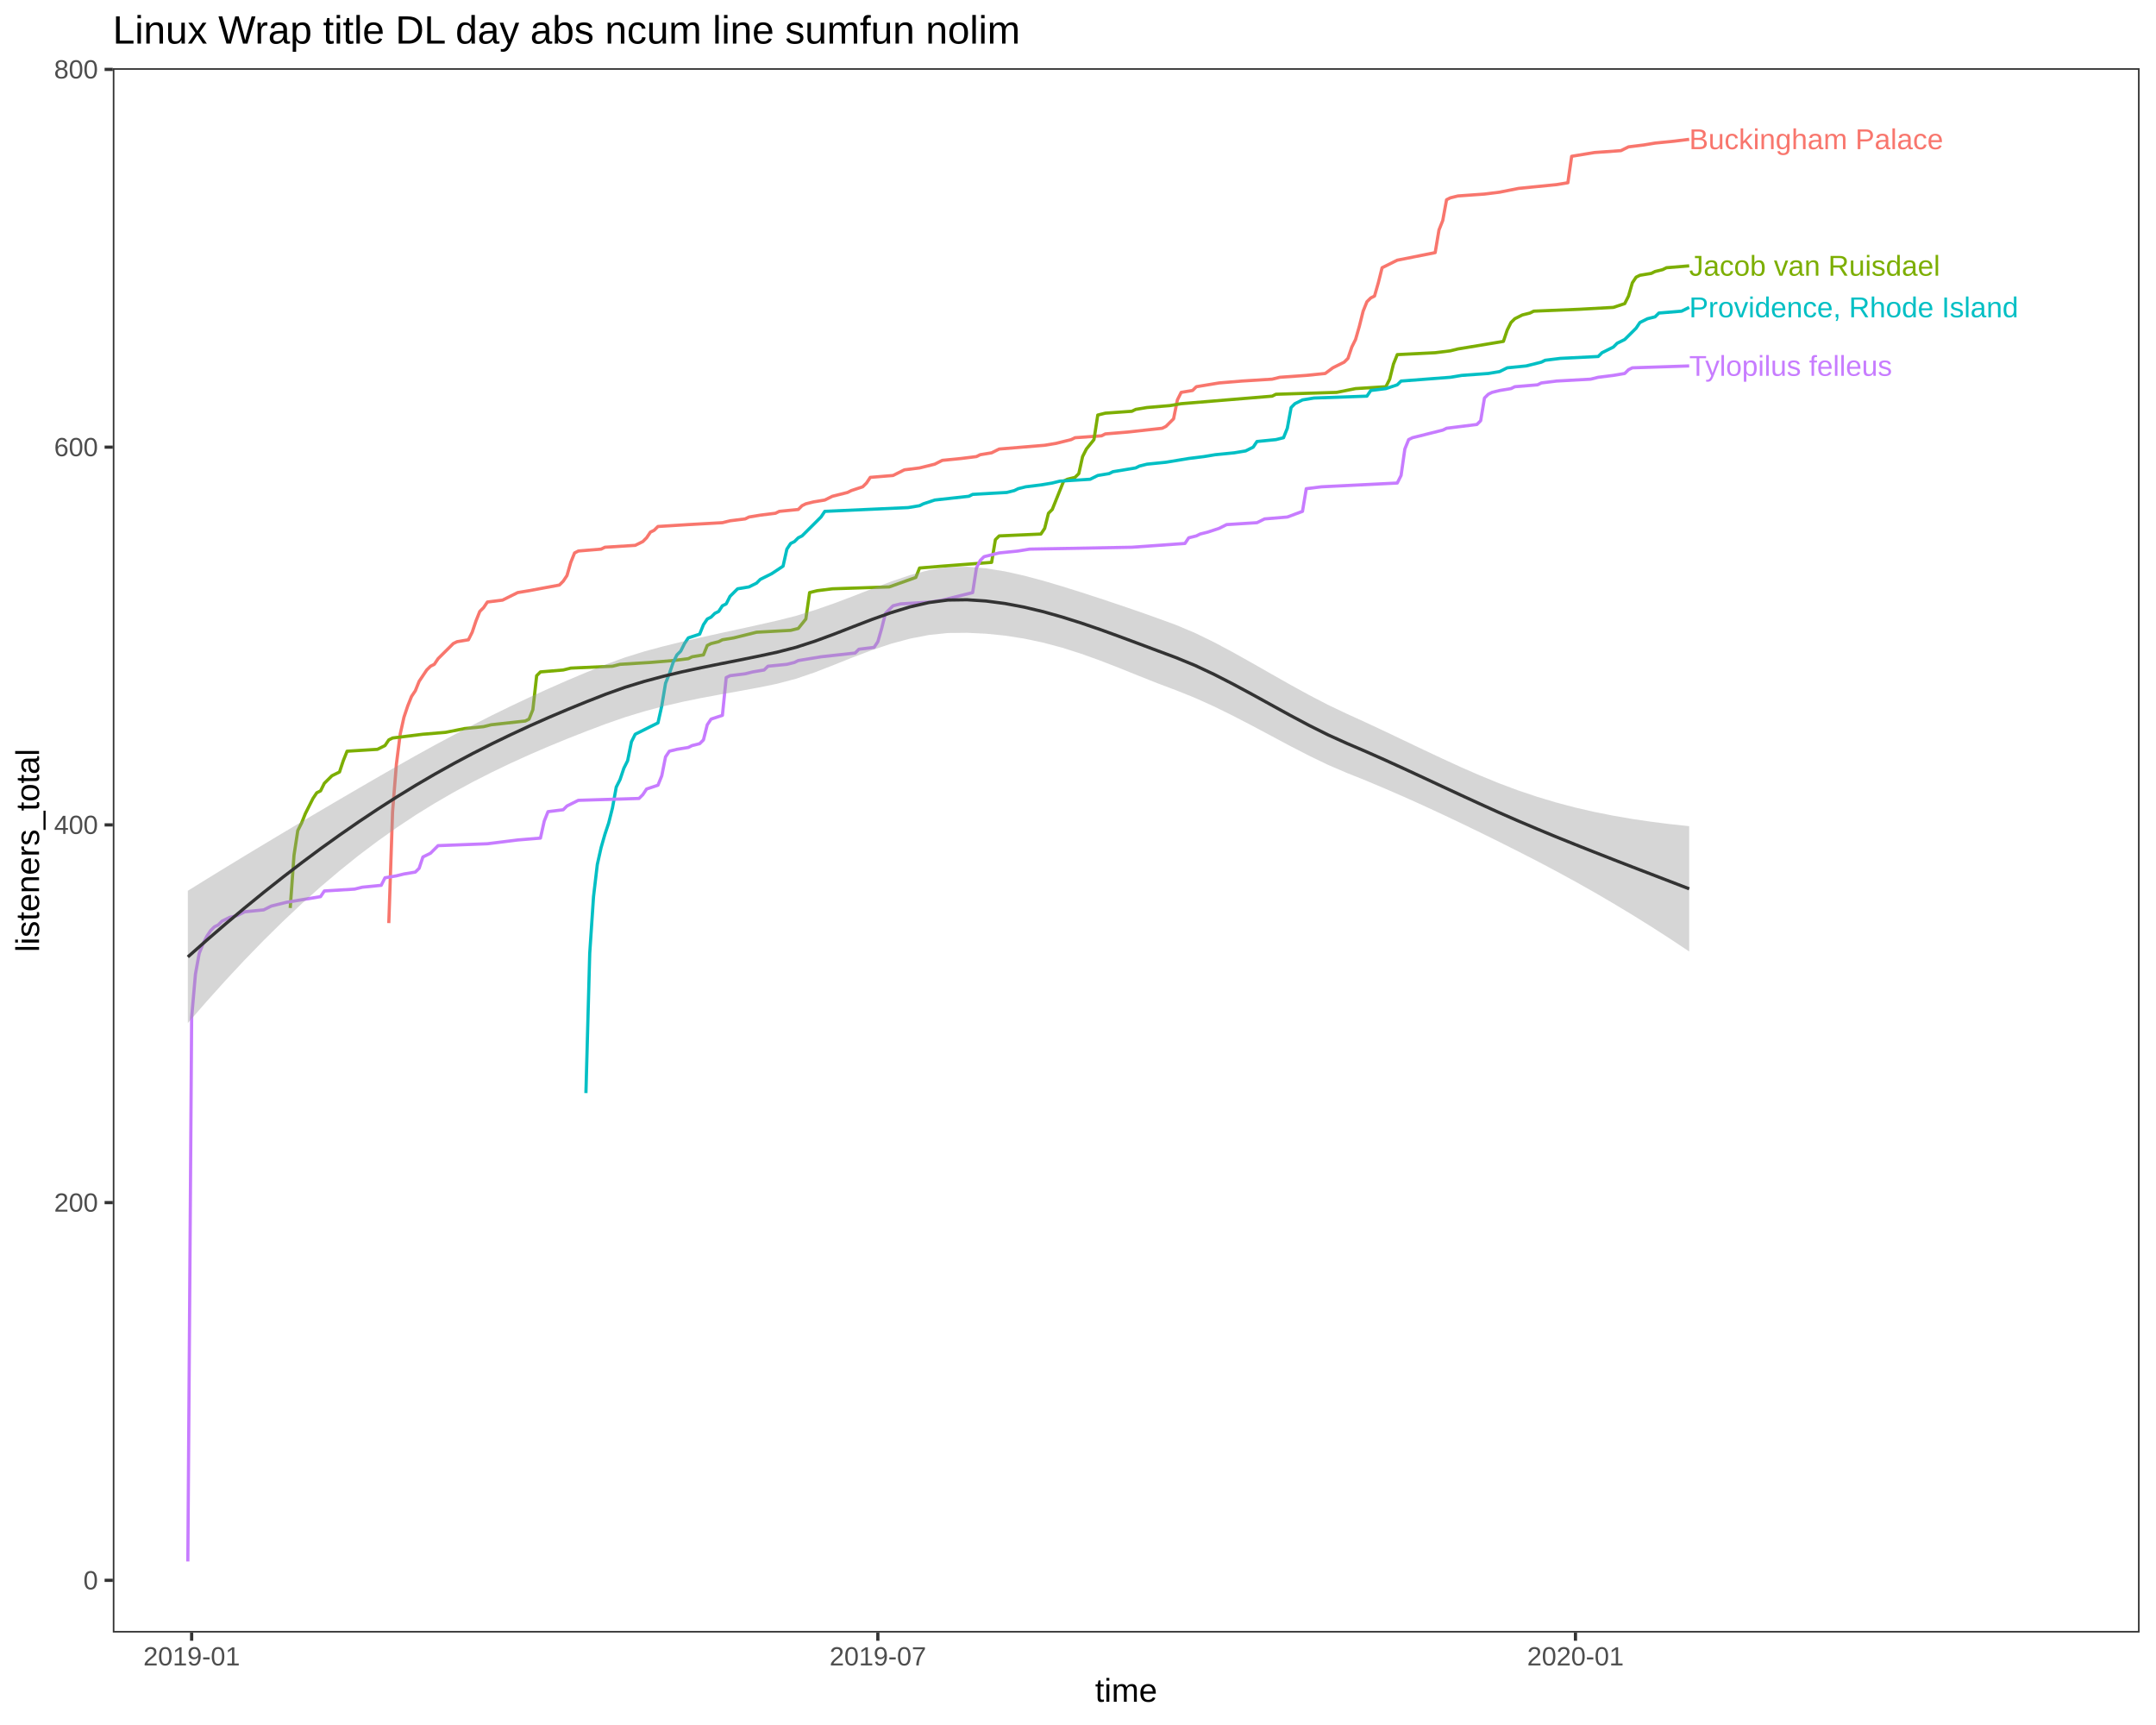
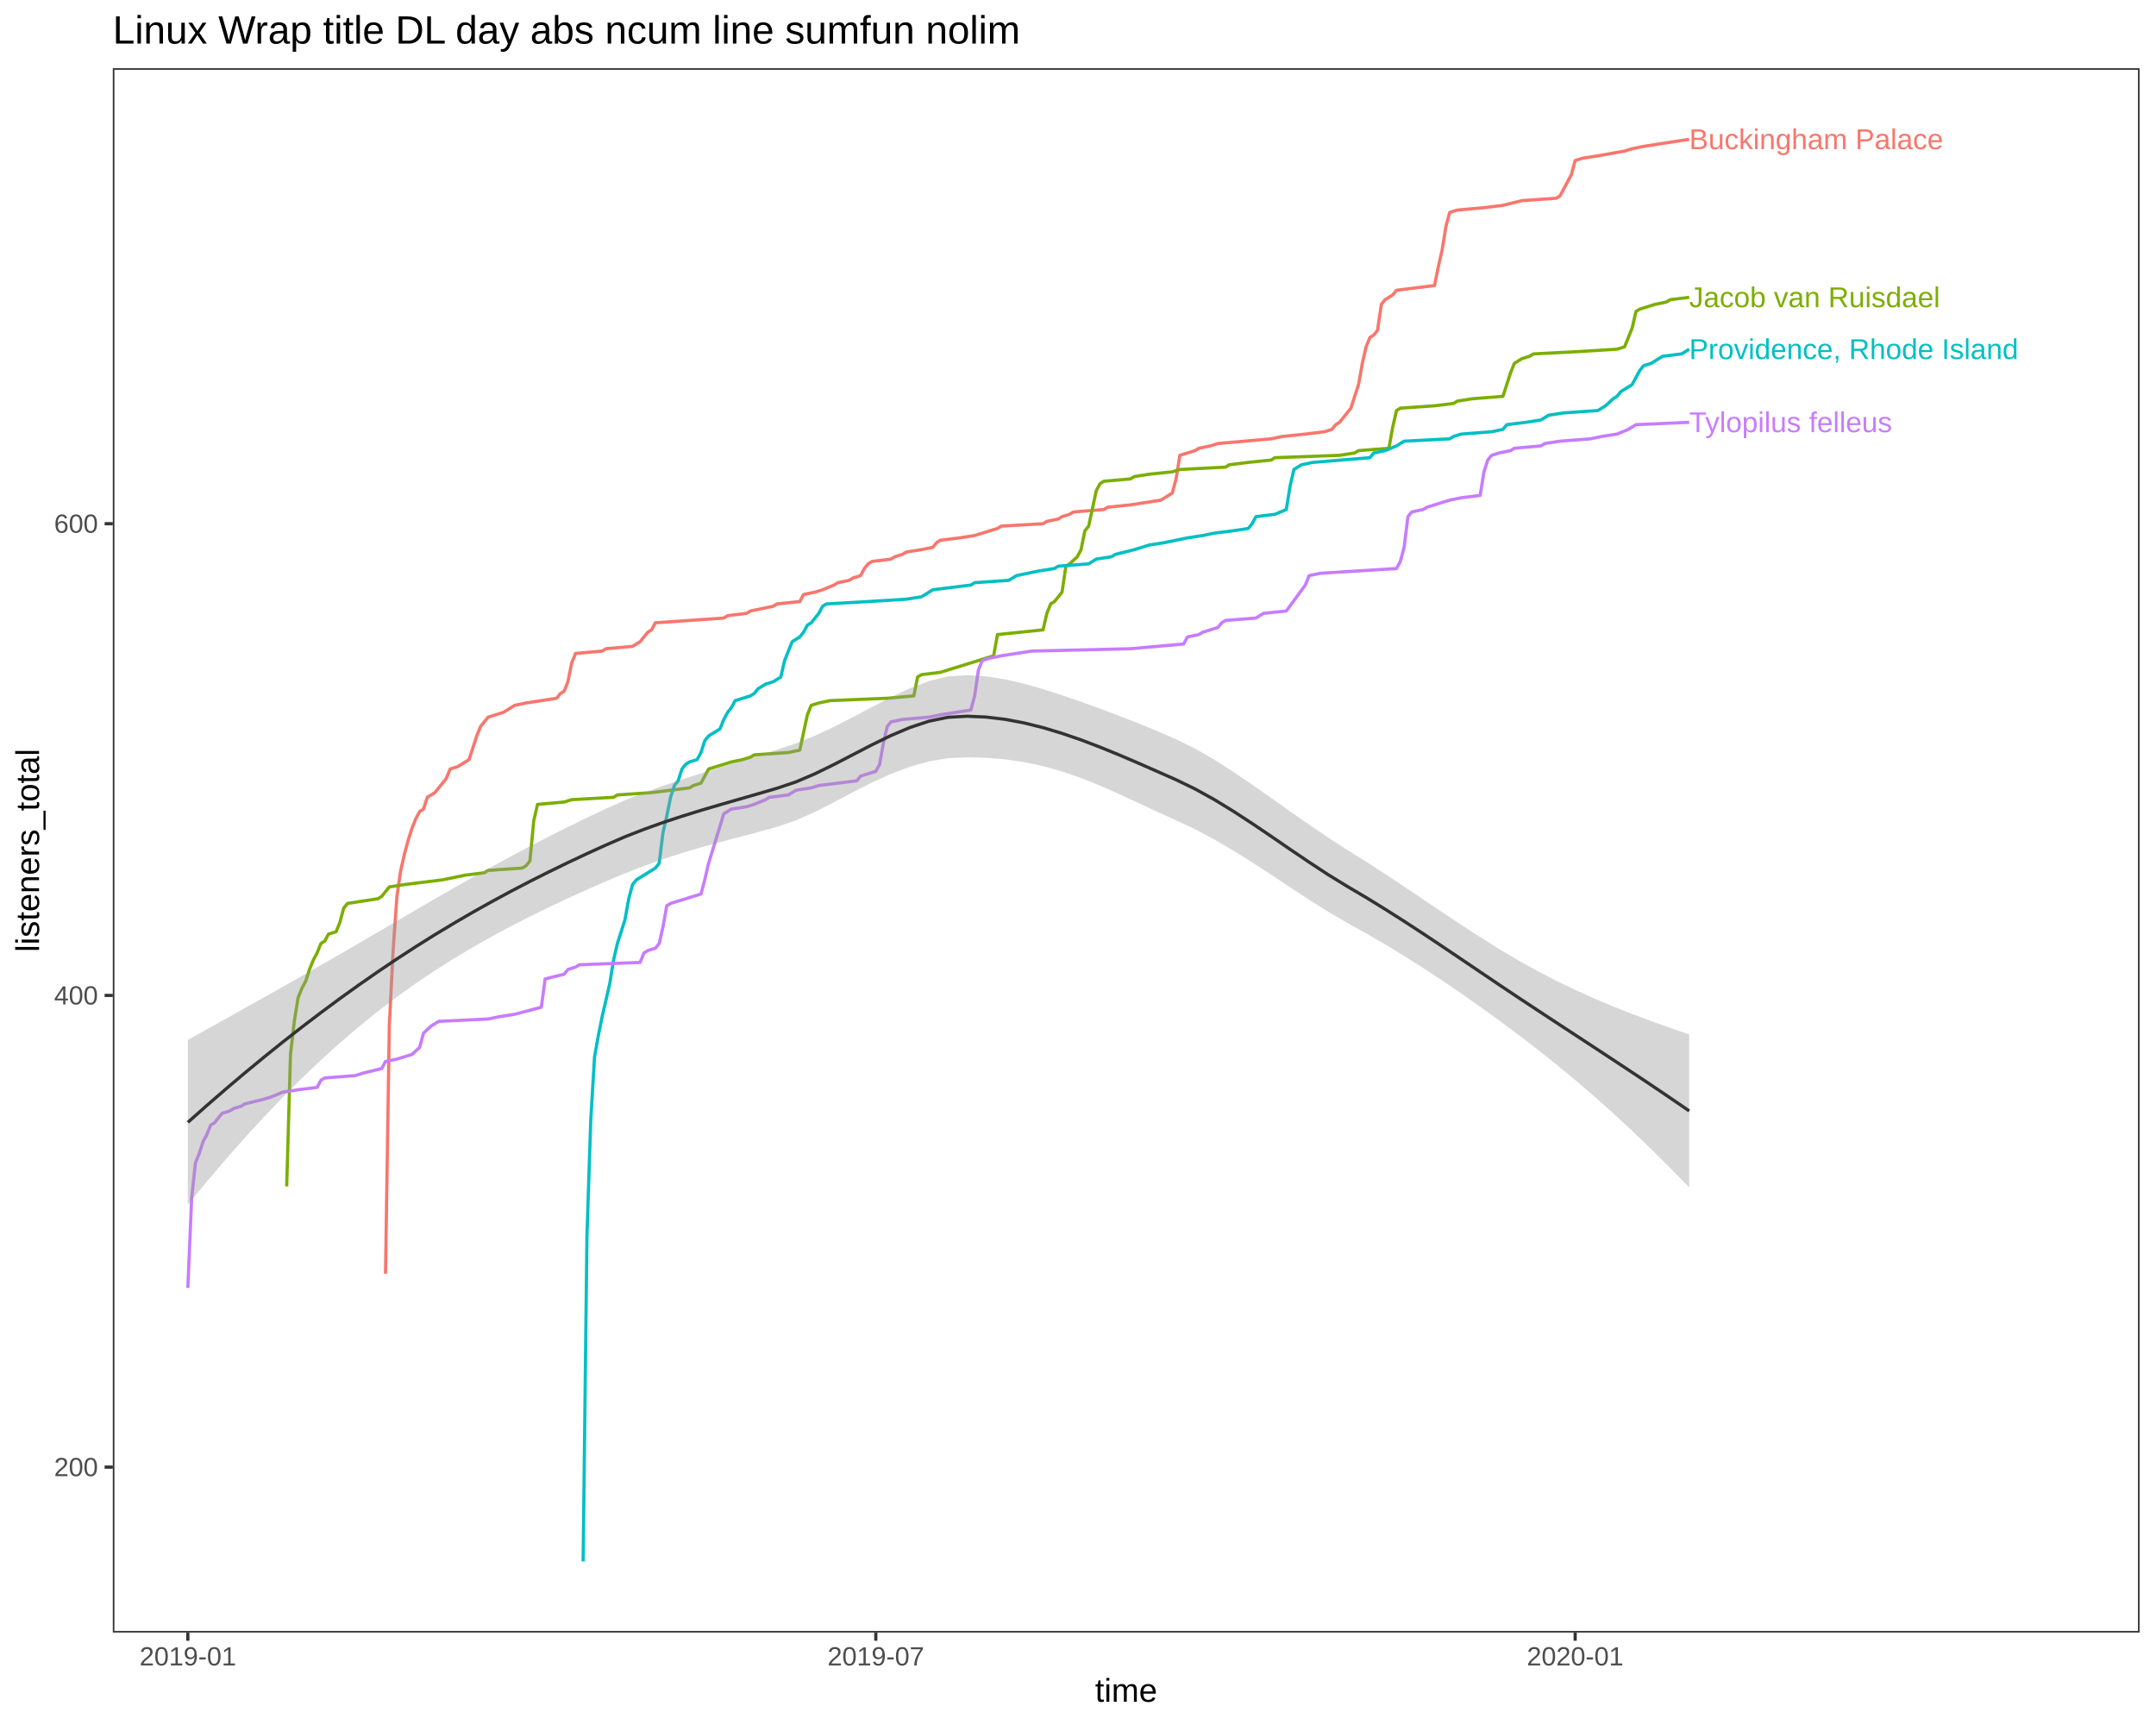
<svg xmlns="http://www.w3.org/2000/svg" viewBox="0 0 720.00 576.00">
  <defs>
    <style type="text/css">
    line, polyline, polygon, path, rect, circle {
      fill: none;
      stroke: #000000;
      stroke-linecap: round;
      stroke-linejoin: round;
      stroke-miterlimit: 10.00;
    }
  </style>
  </defs>
  <rect width="100%" height="100%" style="stroke: none; fill: #FFFFFF;" />
  <rect x="0.00" y="0.00" width="720.00" height="576.00" style="stroke-width: 1.07; stroke: #FFFFFF; fill: #FFFFFF;" />
  <defs>
    <clipPath id="cpMzcuNjd8NzE0LjUyfDU0NS4xM3wyMi43Nw==">
      <rect x="37.67" y="22.77" width="676.85" height="522.36" />
    </clipPath>
  </defs>
  <rect x="37.67" y="22.77" width="676.85" height="522.36" style="stroke-width: 1.07; stroke: none; fill: #FFFFFF;" clip-path="url(#cpMzcuNjd8NzE0LjUyfDU0NS4xM3wyMi43Nw==)" />
-   <polyline points="129.84,308.23 131.10,271.02 132.37,255.26 133.64,245.17 134.90,239.49 136.17,235.71 137.43,232.55 138.70,230.66 139.97,227.51 141.23,225.62 142.50,223.72 143.77,222.46 145.03,221.83 146.30,219.94 148.83,217.42 150.10,216.16 151.36,214.90 152.63,214.27 156.43,213.63 157.69,211.11 158.96,207.33 160.22,204.18 161.49,202.91 162.76,201.02 167.82,200.39 169.09,199.76 170.35,199.13 171.62,198.50 172.89,197.87 176.68,197.24 186.81,195.35 188.08,194.08 189.34,192.19 190.61,187.78 191.88,184.63 193.14,183.99 200.74,183.36 202.01,182.73 212.13,182.10 214.67,180.84 215.93,179.58 217.20,177.69 218.46,177.06 219.73,175.80 229.86,175.17 241.25,174.53 243.79,173.90 248.85,173.27 250.12,172.64 253.92,172.01 258.98,171.38 260.25,170.75 266.58,170.12 267.84,168.86 269.11,168.23 271.64,167.60 275.44,166.97 277.97,165.71 280.50,165.08 283.04,164.44 284.30,163.81 288.10,162.55 289.37,161.29 290.63,159.40 298.23,158.77 299.49,158.14 302.03,156.88 307.09,156.25 312.16,154.99 313.42,154.35 314.69,153.72 321.02,153.09 326.08,152.46 327.35,151.83 331.15,151.20 333.68,149.94 348.87,148.68 352.67,148.05 355.20,147.42 357.74,146.79 359.00,146.16 367.86,145.53 369.13,144.89 376.73,144.26 388.12,143.00 389.39,142.37 390.65,141.11 391.92,139.85 393.19,133.54 394.45,131.02 398.25,130.39 399.52,129.13 403.31,128.50 407.11,127.87 414.71,127.24 424.84,126.61 427.37,125.98 436.23,125.35 442.56,124.71 445.10,122.82 446.36,122.19 447.63,121.56 448.89,120.93 450.16,119.67 451.43,115.89 452.69,113.36 453.96,108.95 455.22,103.90 456.49,100.75 457.76,99.49 459.02,98.86 460.29,94.44 461.55,89.40 464.09,88.14 465.35,87.51 466.62,86.88 479.28,84.35 480.55,76.79 481.81,73.63 483.08,66.70 484.34,66.06 486.88,65.43 495.74,64.80 500.80,64.17 507.13,62.91 519.80,61.65 523.59,61.02 524.86,52.19 528.66,51.56 532.46,50.93 541.32,50.30 542.58,49.67 543.85,49.04 548.92,48.41 552.71,47.78 559.04,47.15 564.11,46.52 " style="stroke-width: 1.07; stroke: #F8766D; stroke-linecap: butt;" clip-path="url(#cpMzcuNjd8NzE0LjUyfDU0NS4xM3wyMi43Nw==)" />
-   <polyline points="96.92,303.19 98.19,285.53 99.45,277.33 100.72,274.81 101.98,271.65 104.52,266.61 105.78,264.72 107.05,264.09 108.31,261.56 109.58,260.30 110.85,259.04 112.11,258.41 113.38,257.78 114.64,254.00 115.91,250.84 126.04,250.21 127.31,249.58 128.57,248.95 129.84,247.06 131.10,246.43 136.17,245.80 141.23,245.17 148.83,244.54 155.16,243.27 161.49,242.64 164.02,242.01 175.42,240.75 176.68,240.12 177.95,236.97 179.22,225.62 180.48,224.36 188.08,223.72 190.61,223.09 204.54,222.46 207.07,221.83 217.20,221.20 224.80,220.57 229.86,219.94 231.13,219.31 234.92,218.68 236.19,215.53 237.46,214.90 239.99,214.27 241.25,213.63 245.05,213.00 247.58,212.37 250.12,211.74 252.65,211.11 264.04,210.48 266.58,209.85 269.11,206.70 270.37,197.87 272.91,197.24 277.97,196.61 296.96,195.98 305.83,192.82 307.09,189.67 314.69,189.04 331.15,187.78 332.41,180.21 333.68,178.95 347.61,178.32 348.87,176.43 350.14,171.38 351.40,170.12 355.20,160.66 356.47,160.03 359.00,159.40 360.27,158.14 361.53,152.46 362.80,149.94 365.33,146.79 366.60,138.59 369.13,137.96 377.99,137.33 379.26,136.70 383.06,136.07 390.65,135.44 394.45,134.80 409.64,133.54 417.24,132.91 424.84,132.28 426.10,131.65 446.36,131.02 452.69,129.76 462.82,129.13 464.09,126.61 465.35,121.56 466.62,118.41 479.28,117.78 484.34,117.15 486.88,116.52 490.68,115.89 502.07,113.99 503.34,110.21 504.60,107.69 505.87,106.43 507.13,105.80 508.40,105.16 510.93,104.53 512.20,103.90 527.39,103.27 538.79,102.64 542.58,101.38 543.85,98.86 545.12,94.44 546.38,92.55 547.65,91.92 551.45,91.29 552.71,90.66 555.25,90.03 556.51,89.40 564.11,88.77 " style="stroke-width: 1.07; stroke: #7CAE00; stroke-linecap: butt;" clip-path="url(#cpMzcuNjd8NzE0LjUyfDU0NS4xM3wyMi43Nw==)" />
-   <polyline points="195.67,364.99 196.94,318.32 198.21,299.40 199.47,288.68 200.74,283.01 202.01,278.59 203.27,274.81 204.54,269.76 205.80,262.82 207.07,260.30 208.34,256.52 209.60,254.00 210.87,247.69 212.13,245.17 213.40,244.54 214.67,243.91 215.93,243.27 218.46,242.01 219.73,241.38 221.00,235.71 222.26,228.14 223.53,224.99 224.80,221.20 226.06,218.68 227.33,217.42 228.59,214.90 229.86,213.00 233.66,211.74 234.92,208.59 236.19,206.70 237.46,206.07 238.72,204.81 239.99,204.18 241.25,202.28 242.52,201.65 243.79,199.13 245.05,197.87 246.32,196.61 250.12,195.98 251.38,195.35 252.65,194.72 253.92,193.45 256.45,192.19 257.71,191.56 261.51,189.04 262.78,183.36 264.04,181.47 265.31,180.84 266.58,179.58 267.84,178.95 269.11,177.69 270.37,176.43 271.64,175.17 272.91,173.90 274.17,172.64 275.44,170.75 289.37,170.12 303.29,169.49 307.09,168.86 308.36,168.23 312.16,166.97 323.55,165.71 324.82,165.08 336.21,164.44 338.74,163.81 340.01,163.18 342.54,162.55 347.61,161.92 351.40,161.29 353.94,160.66 364.07,160.03 365.33,159.40 366.60,158.77 370.40,158.14 371.66,157.51 379.26,156.25 380.52,155.62 383.06,154.99 389.39,154.35 393.19,153.72 396.98,153.09 402.05,152.46 405.85,151.83 412.18,151.20 415.98,150.57 417.24,149.94 418.51,149.31 419.77,147.42 426.10,146.79 428.64,146.16 429.90,143.00 431.17,136.07 432.43,134.80 433.70,134.17 434.97,133.54 438.77,132.91 456.49,132.28 457.76,130.39 462.82,129.76 466.62,128.50 467.89,127.24 484.34,125.98 488.14,125.35 497.01,124.71 500.80,124.08 502.07,123.45 503.34,122.82 509.67,122.19 514.73,120.93 516.00,120.30 521.06,119.67 533.72,119.04 534.99,117.78 537.52,116.52 538.79,115.89 540.05,114.62 541.32,113.99 542.58,113.36 543.85,112.10 545.12,110.84 546.38,109.58 547.65,107.69 548.92,107.06 550.18,106.43 552.71,105.80 553.98,104.53 561.58,103.90 562.84,103.27 564.11,102.64 " style="stroke-width: 1.07; stroke: #00BFC4; stroke-linecap: butt;" clip-path="url(#cpMzcuNjd8NzE0LjUyfDU0NS4xM3wyMi43Nw==)" />
-   <polyline points="62.73,521.39 64.00,339.76 65.27,325.26 66.53,318.32 67.80,315.17 69.07,312.65 70.33,310.75 71.60,309.49 72.86,308.86 74.13,307.60 75.40,306.97 76.66,306.34 79.19,305.71 80.46,305.08 81.73,304.45 88.06,303.82 89.32,303.19 90.59,302.55 95.65,301.29 99.45,300.66 107.05,299.40 108.31,297.51 118.44,296.88 120.98,296.25 127.31,295.62 128.57,293.10 132.37,292.46 134.90,291.83 138.70,291.20 139.97,289.94 141.23,286.16 142.50,285.53 143.77,284.90 145.03,283.64 146.30,282.37 162.76,281.74 167.82,281.11 172.89,280.48 180.48,279.85 181.75,274.18 183.01,271.02 188.08,270.39 189.34,269.13 190.61,268.50 193.14,267.24 213.40,266.61 214.67,265.35 215.93,263.46 219.73,262.19 221.00,259.04 222.26,252.73 223.53,250.84 226.06,250.21 229.86,249.58 231.13,248.95 233.66,248.32 234.92,247.06 236.19,242.01 237.46,240.12 241.25,238.86 242.52,226.25 243.79,225.62 248.85,224.99 251.38,224.36 255.18,223.72 256.45,222.46 262.78,221.83 265.31,221.20 266.58,220.57 270.37,219.94 274.17,219.31 285.57,218.05 286.83,216.79 291.90,216.16 293.16,214.27 294.43,209.85 295.70,204.81 296.96,203.54 298.23,202.28 300.76,201.65 310.89,201.02 314.69,200.39 324.82,197.87 326.08,189.67 327.35,187.15 328.61,185.89 331.15,185.26 333.68,184.63 340.01,183.99 343.81,183.36 377.99,182.73 395.72,181.47 396.98,179.58 399.52,178.95 400.78,178.32 403.31,177.69 407.11,176.43 408.38,175.80 409.64,175.17 419.77,174.53 421.04,173.90 422.31,173.27 429.90,172.64 434.97,170.75 436.23,163.18 441.30,162.55 466.62,161.29 467.89,158.77 469.15,149.94 470.42,146.79 471.68,146.16 474.22,145.53 476.75,144.89 479.28,144.26 481.81,143.63 483.08,143.00 488.14,142.37 493.21,141.74 494.47,140.48 495.74,132.91 497.01,131.65 498.27,131.02 500.80,130.39 504.60,129.76 505.87,129.13 513.46,128.50 514.73,127.87 519.80,127.24 531.19,126.61 533.72,125.98 538.79,125.35 542.58,124.71 543.85,123.45 545.12,122.82 564.11,122.19 " style="stroke-width: 1.07; stroke: #C77CFF; stroke-linecap: butt;" clip-path="url(#cpMzcuNjd8NzE0LjUyfDU0NS4xM3wyMi43Nw==)" />
+   <polyline points="128.74,425.31 130.01,342.62 131.28,317.42 132.55,299.31 133.82,290.64 135.09,285.13 136.35,280.41 137.62,276.47 138.89,273.32 140.16,270.96 141.43,270.17 142.70,266.23 145.24,264.66 146.51,263.08 147.78,261.51 149.05,259.93 150.32,256.78 152.86,255.99 156.66,253.63 157.93,249.69 159.20,245.76 160.47,242.61 161.74,241.03 163.01,239.46 168.09,237.88 169.36,237.09 171.89,235.52 175.70,234.73 185.86,233.16 187.13,231.58 188.40,230.79 189.66,227.64 190.93,221.34 192.20,218.19 201.09,217.41 202.36,216.62 211.24,215.83 213.78,214.26 215.05,212.68 216.32,211.11 217.59,210.32 218.86,207.96 230.28,207.17 241.71,206.38 242.98,205.59 249.32,204.81 250.59,204.02 254.40,203.23 258.21,202.44 259.48,201.66 267.09,200.87 268.36,198.51 272.17,197.72 274.71,196.93 278.52,195.36 279.79,194.57 283.59,193.78 284.86,192.99 287.40,192.21 288.67,189.84 289.94,188.27 291.21,187.48 297.56,186.69 298.82,185.91 301.36,185.12 302.63,184.33 307.71,183.54 311.52,182.76 312.79,181.18 314.06,180.39 320.40,179.61 325.48,178.82 328.02,178.03 330.56,177.24 333.10,176.46 334.37,175.67 348.33,174.88 349.60,174.09 353.40,173.31 354.67,172.52 357.21,171.73 358.48,170.94 368.64,170.15 369.91,169.37 377.52,168.58 387.68,167.00 390.21,165.43 391.48,164.64 392.75,159.92 394.02,152.04 399.10,150.47 400.37,149.68 404.18,148.89 406.72,148.10 415.60,147.32 424.49,146.53 428.29,145.74 435.91,144.95 442.26,144.17 444.79,143.38 446.06,141.80 447.33,141.02 448.60,139.44 451.14,136.29 452.41,132.35 453.68,128.42 454.95,121.33 456.22,115.82 457.49,112.67 458.76,111.88 460.03,110.30 461.30,101.64 462.56,100.07 463.83,99.28 465.10,98.49 466.37,96.92 479.07,95.34 480.33,89.04 481.60,83.53 482.87,75.65 484.14,70.93 486.68,70.14 495.57,69.35 501.91,68.57 508.26,66.99 519.68,66.20 520.95,65.42 524.76,58.33 526.03,53.60 528.57,52.82 533.65,52.03 542.53,50.45 545.07,49.67 548.88,48.88 553.95,48.09 559.03,47.30 564.11,46.52 " style="stroke-width: 1.07; stroke: #F8766D; stroke-linecap: butt;" clip-path="url(#cpMzcuNjd8NzE0LjUyfDU0NS4xM3wyMi43Nw==)" />
+   <polyline points="95.74,396.17 97.01,352.07 98.28,341.05 99.54,333.17 100.81,330.02 102.08,327.66 103.35,323.72 104.62,320.57 105.89,318.21 107.16,315.06 108.43,314.27 109.70,311.91 112.24,311.12 113.51,307.97 114.78,303.25 116.05,301.67 126.20,300.10 127.47,299.31 128.74,297.73 130.01,296.16 135.09,295.37 141.43,294.58 147.78,293.79 155.39,292.22 161.74,291.43 163.01,290.64 174.43,289.86 175.70,289.07 176.97,287.49 178.24,274.11 179.51,268.59 188.40,267.81 190.93,267.02 204.90,266.23 206.17,265.44 217.59,264.66 223.94,263.87 230.28,263.08 231.55,262.29 234.09,261.51 235.36,259.14 236.63,256.78 239.17,255.99 241.71,255.21 244.24,254.42 248.05,253.63 250.59,252.84 251.86,252.06 263.28,251.27 267.09,250.48 269.63,238.67 270.90,235.52 273.44,234.73 277.25,233.94 296.29,233.16 305.17,232.37 306.44,226.07 307.71,225.28 314.06,224.49 331.83,218.98 333.10,211.89 348.33,210.32 349.60,204.81 350.87,201.66 352.14,200.87 354.67,197.72 355.94,189.06 357.21,188.27 359.75,185.91 361.02,183.54 362.29,177.24 363.56,175.67 366.10,163.85 367.37,161.49 368.64,160.70 377.52,159.92 378.79,159.13 383.87,158.34 391.48,157.55 394.02,156.77 409.25,155.98 410.52,155.19 416.87,154.40 424.49,153.62 425.75,152.83 447.33,152.04 452.41,151.25 453.68,150.47 463.83,149.68 465.10,142.59 466.37,137.08 467.64,136.29 479.07,135.50 485.41,134.72 486.68,133.93 491.76,133.14 501.91,132.35 503.18,128.42 504.45,124.48 505.72,121.33 508.26,119.75 510.80,118.97 512.07,118.18 527.30,117.39 539.99,116.60 542.53,115.82 543.80,112.67 545.07,109.52 546.34,104.00 547.61,103.22 552.68,101.64 556.49,100.85 557.76,100.07 564.11,99.28 " style="stroke-width: 1.07; stroke: #7CAE00; stroke-linecap: butt;" clip-path="url(#cpMzcuNjd8NzE0LjUyfDU0NS4xM3wyMi43Nw==)" />
+   <polyline points="194.74,521.39 196.01,412.71 197.28,374.12 198.55,352.86 199.82,345.77 201.09,339.47 202.36,333.96 203.63,328.45 204.90,320.57 206.17,315.06 207.44,311.12 208.70,307.18 209.97,300.10 211.24,295.37 212.51,293.79 213.78,293.01 215.05,292.22 218.86,289.86 220.13,288.28 221.40,278.04 222.67,272.53 223.94,266.23 225.21,262.29 226.47,260.72 227.74,256.78 229.01,255.21 230.28,254.42 232.82,253.63 234.09,251.27 235.36,247.33 236.63,245.76 237.90,244.97 239.17,244.18 240.44,243.39 241.71,240.24 242.98,237.88 244.24,236.31 245.51,233.94 250.59,232.37 251.86,231.58 253.13,230.01 255.67,228.43 258.21,227.64 260.75,226.07 262.02,220.56 263.28,217.41 264.55,214.26 267.09,212.68 268.36,211.11 269.63,208.74 270.90,207.96 272.17,206.38 273.44,204.81 274.71,202.44 275.98,201.66 289.94,200.87 302.63,200.08 307.71,199.29 308.98,198.51 311.52,196.93 324.21,195.36 325.48,194.57 336.90,193.78 339.44,192.21 343.25,191.42 347.06,190.63 352.14,189.84 353.40,189.06 363.56,188.27 366.10,186.69 371.17,185.91 372.44,185.12 378.79,183.54 381.33,182.76 383.87,181.97 388.95,181.18 392.75,180.39 396.56,179.61 401.64,178.82 405.45,178.03 411.79,177.24 416.87,176.46 418.14,174.88 419.41,172.52 425.75,171.73 429.56,170.15 430.83,162.28 432.10,156.77 433.37,155.98 434.64,155.19 438.45,154.40 457.49,152.83 458.76,151.25 462.56,150.47 466.37,148.89 467.64,148.10 468.91,147.32 484.14,146.53 485.41,145.74 487.95,144.95 498.10,144.17 501.91,143.38 503.18,141.80 509.53,141.02 514.61,140.23 515.88,139.44 517.14,138.65 522.22,137.87 533.65,137.08 536.18,135.50 538.72,133.14 539.99,132.35 541.26,130.78 543.80,129.20 545.07,128.42 546.34,126.05 547.61,123.69 548.88,122.12 551.42,121.33 553.95,119.75 555.22,118.97 561.57,118.18 562.84,117.39 564.11,116.60 " style="stroke-width: 1.07; stroke: #00BFC4; stroke-linecap: butt;" clip-path="url(#cpMzcuNjd8NzE0LjUyfDU0NS4xM3wyMi43Nw==)" />
+   <polyline points="62.73,430.04 64.00,400.11 65.27,388.30 66.54,385.15 67.81,381.21 69.08,378.85 70.35,375.70 71.62,374.91 72.89,373.33 74.16,371.76 76.70,370.97 77.97,370.18 80.51,369.40 81.77,368.61 88.12,367.03 90.66,366.25 94.47,364.67 99.54,363.88 105.89,363.10 107.16,360.73 108.43,359.95 118.58,359.16 121.12,358.37 127.47,356.80 128.74,354.43 132.55,353.65 135.09,352.86 137.62,352.07 140.16,349.71 141.43,344.98 143.97,342.62 145.24,341.83 146.51,341.05 163.01,340.26 166.82,339.47 171.89,338.68 180.78,336.32 182.05,326.87 188.40,325.30 189.66,323.72 192.20,322.93 193.47,322.15 213.78,321.36 215.05,318.21 216.32,317.42 218.86,316.63 220.13,315.06 221.40,309.55 222.67,302.46 223.94,301.67 226.47,300.88 229.01,300.10 231.55,299.31 234.09,298.52 235.36,293.79 236.63,288.28 241.71,271.74 242.98,270.96 244.24,270.17 249.32,269.38 251.86,268.59 255.67,267.02 256.94,266.23 263.28,265.44 264.55,264.66 265.82,263.87 270.90,263.08 273.44,262.29 286.13,260.72 287.40,259.14 292.48,257.57 293.75,255.21 295.02,248.12 296.29,242.61 297.56,241.03 301.36,240.24 310.25,239.46 314.06,238.67 324.21,237.09 325.48,232.37 326.75,223.71 328.02,220.56 330.56,219.77 334.37,218.98 339.44,218.19 344.52,217.41 377.52,216.62 395.29,215.04 396.56,212.68 400.37,211.89 401.64,211.11 404.18,210.32 406.72,209.53 407.98,207.96 409.25,207.17 419.41,206.38 420.68,205.59 421.95,204.81 429.56,204.02 435.91,195.36 437.18,192.21 440.99,191.42 466.37,189.84 467.64,187.48 468.91,182.76 470.18,172.52 471.45,170.94 475.26,170.15 476.53,169.37 479.07,168.58 481.60,167.79 484.14,167.00 487.95,166.22 494.30,165.43 495.57,157.55 496.84,153.62 498.10,152.04 500.64,151.25 504.45,150.47 505.72,149.68 514.61,148.89 515.88,148.10 520.95,147.32 531.11,146.53 534.91,145.74 539.99,144.95 543.80,143.38 545.07,142.59 546.34,141.80 564.11,141.02 " style="stroke-width: 1.07; stroke: #C77CFF; stroke-linecap: butt;" clip-path="url(#cpMzcuNjd8NzE0LjUyfDU0NS4xM3wyMi43Nw==)" />
  <g clip-path="url(#cpMzcuNjd8NzE0LjUyfDU0NS4xM3wyMi43Nw==)">
    <text x="564.11" y="49.81" style="font-size: 9.60px; fill: #F8766D; font-family: Liberation Sans;" textLength="84.73px" lengthAdjust="spacingAndGlyphs">Buckingham Palace</text>
  </g>
  <g clip-path="url(#cpMzcuNjd8NzE0LjUyfDU0NS4xM3wyMi43Nw==)">
-     <text x="564.11" y="92.06" style="font-size: 9.60px; fill: #7CAE00; font-family: Liberation Sans;" textLength="83.66px" lengthAdjust="spacingAndGlyphs">Jacob van Ruisdael</text>
+     <text x="564.11" y="102.58" style="font-size: 9.60px; fill: #7CAE00; font-family: Liberation Sans;" textLength="83.66px" lengthAdjust="spacingAndGlyphs">Jacob van Ruisdael</text>
  </g>
  <g clip-path="url(#cpMzcuNjd8NzE0LjUyfDU0NS4xM3wyMi43Nw==)">
-     <text x="564.11" y="105.94" style="font-size: 9.60px; fill: #00BFC4; font-family: Liberation Sans;" textLength="109.78px" lengthAdjust="spacingAndGlyphs">Providence, Rhode Island</text>
+     <text x="564.11" y="119.90" style="font-size: 9.60px; fill: #00BFC4; font-family: Liberation Sans;" textLength="109.78px" lengthAdjust="spacingAndGlyphs">Providence, Rhode Island</text>
  </g>
  <g clip-path="url(#cpMzcuNjd8NzE0LjUyfDU0NS4xM3wyMi43Nw==)">
-     <text x="564.11" y="125.49" style="font-size: 9.60px; fill: #C77CFF; font-family: Liberation Sans;" textLength="67.66px" lengthAdjust="spacingAndGlyphs">Tylopilus felleus</text>
+     <text x="564.11" y="144.31" style="font-size: 9.60px; fill: #C77CFF; font-family: Liberation Sans;" textLength="67.66px" lengthAdjust="spacingAndGlyphs">Tylopilus felleus</text>
  </g>
-   <polygon points="62.73,297.44 69.08,293.50 75.43,289.61 81.77,285.75 88.12,281.92 94.47,278.12 100.81,274.35 107.16,270.60 113.51,266.87 119.85,263.17 126.20,259.49 132.55,255.86 138.89,252.28 145.24,248.78 151.59,245.38 157.93,242.07 164.28,238.86 170.63,235.76 176.97,232.77 183.32,229.89 189.66,227.10 196.01,224.43 202.36,221.85 208.70,219.53 215.05,217.56 221.40,215.84 227.74,214.29 234.09,212.85 240.44,211.45 246.78,210.07 253.13,208.67 259.48,207.24 265.82,205.64 272.17,203.69 278.52,201.48 284.86,199.08 291.21,196.60 297.56,194.19 303.90,192.04 310.25,190.35 316.59,189.36 322.94,189.24 329.29,189.77 335.63,190.80 341.98,192.21 348.33,193.90 354.67,195.78 361.02,197.77 367.37,199.83 373.71,201.95 380.06,204.12 386.41,206.37 392.75,208.69 399.10,211.36 405.45,214.45 411.79,217.83 418.14,221.39 424.49,225.01 430.83,228.60 437.18,232.08 443.52,235.37 449.87,238.39 456.22,241.28 462.56,244.25 468.91,247.27 475.26,250.30 481.60,253.28 487.95,256.19 494.30,258.96 500.64,261.55 506.99,263.93 513.34,266.06 519.68,267.96 526.03,269.64 532.38,271.10 538.72,272.36 545.07,273.46 551.42,274.39 557.76,275.19 564.11,275.87 564.11,317.71 557.76,313.49 551.42,309.41 545.07,305.45 538.72,301.63 532.38,297.93 526.03,294.35 519.68,290.89 513.34,287.54 506.99,284.29 500.64,281.10 494.30,277.97 487.95,274.89 481.60,271.89 475.26,268.95 468.91,266.10 462.56,263.34 456.22,260.67 449.87,258.13 443.52,255.41 437.18,252.35 430.83,249.08 424.49,245.69 418.14,242.31 411.79,239.02 405.45,235.90 399.10,233.04 392.75,230.49 386.41,228.10 380.06,225.58 373.71,223.02 367.37,220.56 361.02,218.28 354.67,216.26 348.33,214.57 341.98,213.23 335.63,212.24 329.29,211.60 322.94,211.30 316.59,211.37 310.25,212.02 303.90,213.25 297.56,214.96 291.21,217.08 284.86,219.48 278.52,222.01 272.17,224.48 265.82,226.65 259.48,228.32 253.13,229.62 246.78,230.79 240.44,231.91 234.09,233.09 227.74,234.39 221.40,235.87 215.05,237.56 208.70,239.50 202.36,241.70 196.01,244.10 189.66,246.59 183.32,249.20 176.97,251.93 170.63,254.81 164.28,257.85 157.93,261.08 151.59,264.51 145.24,268.18 138.89,272.10 132.55,276.31 126.20,280.80 119.85,285.58 113.51,290.67 107.16,296.05 100.81,301.72 94.47,307.69 88.12,313.94 81.77,320.47 75.43,327.26 69.08,334.32 62.73,341.62 " style="stroke-width: 1.07; stroke: none; fill: #999999; fill-opacity: 0.40;" clip-path="url(#cpMzcuNjd8NzE0LjUyfDU0NS4xM3wyMi43Nw==)" />
-   <polyline points="62.73,319.53 69.08,313.91 75.43,308.43 81.77,303.11 88.12,297.93 94.47,292.91 100.81,288.04 107.16,283.32 113.51,278.77 119.85,274.38 126.20,270.15 132.55,266.08 138.89,262.19 145.24,258.48 151.59,254.94 157.93,251.57 164.28,248.36 170.63,245.29 176.97,242.35 183.32,239.54 189.66,236.85 196.01,234.26 202.36,231.77 208.70,229.51 215.05,227.56 221.40,225.85 227.74,224.34 234.09,222.97 240.44,221.68 246.78,220.43 253.13,219.14 259.48,217.78 265.82,216.15 272.17,214.09 278.52,211.75 284.86,209.28 291.21,206.84 297.56,204.58 303.90,202.64 310.25,201.19 316.59,200.36 322.94,200.27 329.29,200.69 335.63,201.52 341.98,202.72 348.33,204.23 354.67,206.02 361.02,208.02 367.37,210.19 373.71,212.49 380.06,214.85 386.41,217.23 392.75,219.59 399.10,222.20 405.45,225.18 411.79,228.43 418.14,231.85 424.49,235.35 430.83,238.84 437.18,242.22 443.52,245.39 449.87,248.26 456.22,250.98 462.56,253.79 468.91,256.69 475.26,259.63 481.60,262.59 487.95,265.54 494.30,268.46 500.64,271.33 506.99,274.11 513.34,276.80 519.68,279.43 526.03,281.99 532.38,284.51 538.72,287.00 545.07,289.46 551.42,291.90 557.76,294.34 564.11,296.79 " style="stroke-width: 1.07; stroke: #333333; stroke-linecap: butt;" clip-path="url(#cpMzcuNjd8NzE0LjUyfDU0NS4xM3wyMi43Nw==)" />
+   <polygon points="62.73,347.24 69.08,343.70 75.43,340.16 81.77,336.61 88.12,333.06 94.47,329.48 100.81,325.89 107.16,322.27 113.51,318.62 119.85,314.94 126.20,311.24 132.55,307.53 138.89,303.82 145.24,300.13 151.59,296.49 157.93,292.91 164.28,289.39 170.63,285.94 176.97,282.58 183.32,279.31 189.66,276.12 196.01,273.03 202.36,270.03 208.70,267.21 215.05,264.70 221.40,262.41 227.74,260.28 234.09,258.23 240.44,256.23 246.78,254.24 253.13,252.27 259.48,250.33 265.82,248.22 272.17,245.64 278.52,242.68 284.86,239.44 291.21,236.08 297.56,232.79 303.90,229.81 310.25,227.40 316.59,225.86 322.94,225.45 329.29,225.84 335.63,226.84 341.98,228.30 348.33,230.11 354.67,232.15 361.02,234.34 367.37,236.63 373.71,239.01 380.06,241.49 386.41,244.09 392.75,246.84 399.10,249.97 405.45,253.63 411.79,257.68 418.14,261.99 424.49,266.44 430.83,270.93 437.18,275.36 443.52,279.66 449.87,283.76 456.22,287.72 462.56,291.82 468.91,296.03 475.26,300.30 481.60,304.57 487.95,308.79 494.30,312.92 500.64,316.88 506.99,320.64 513.34,324.16 519.68,327.46 526.03,330.53 532.38,333.39 538.72,336.07 545.07,338.58 551.42,340.96 557.76,343.22 564.11,345.40 564.11,396.50 557.76,389.98 551.42,383.68 545.07,377.60 538.72,371.72 532.38,366.07 526.03,360.62 519.68,355.38 513.34,350.34 506.99,345.47 500.64,340.75 494.30,336.16 487.95,331.70 481.60,327.39 475.26,323.22 468.91,319.21 462.56,315.35 456.22,311.66 449.87,308.14 443.52,304.43 437.18,300.43 430.83,296.27 424.49,292.06 418.14,287.94 411.79,283.98 405.45,280.28 399.10,276.90 392.75,273.91 386.41,271.05 380.06,268.08 373.71,265.13 367.37,262.33 361.02,259.79 354.67,257.60 348.33,255.83 341.98,254.48 335.63,253.55 329.29,253.03 322.94,252.87 316.59,253.17 310.25,254.23 303.90,256.01 297.56,258.41 291.21,261.30 284.86,264.52 278.52,267.87 272.17,271.10 265.82,273.93 259.48,276.09 253.13,277.86 246.78,279.53 240.44,281.20 234.09,282.95 227.74,284.83 221.40,286.90 215.05,289.16 208.70,291.62 202.36,294.28 196.01,297.06 189.66,299.94 183.32,302.93 176.97,306.04 170.63,309.28 164.28,312.69 157.93,316.28 151.59,320.06 145.24,324.07 138.89,328.33 132.55,332.87 126.20,337.69 119.85,342.82 113.51,348.25 107.16,353.98 100.81,360.03 94.47,366.37 88.12,373.00 81.77,379.91 75.43,387.10 69.08,394.56 62.73,402.28 " style="stroke-width: 1.07; stroke: none; fill: #999999; fill-opacity: 0.40;" clip-path="url(#cpMzcuNjd8NzE0LjUyfDU0NS4xM3wyMi43Nw==)" />
+   <polyline points="62.73,374.76 69.08,369.13 75.43,363.63 81.77,358.26 88.12,353.03 94.47,347.92 100.81,342.96 107.16,338.13 113.51,333.43 119.85,328.88 126.20,324.47 132.55,320.20 138.89,316.08 145.24,312.10 151.59,308.28 157.93,304.59 164.28,301.04 170.63,297.61 176.97,294.31 183.32,291.12 189.66,288.03 196.01,285.05 202.36,282.16 208.70,279.41 215.05,276.93 221.40,274.65 227.74,272.56 234.09,270.59 240.44,268.72 246.78,266.89 253.13,265.06 259.48,263.21 265.82,261.08 272.17,258.37 278.52,255.27 284.86,251.98 291.21,248.69 297.56,245.60 303.90,242.91 310.25,240.81 316.59,239.51 322.94,239.16 329.29,239.43 335.63,240.19 341.98,241.39 348.33,242.97 354.67,244.88 361.02,247.06 367.37,249.48 373.71,252.07 380.06,254.78 386.41,257.57 392.75,260.37 399.10,263.44 405.45,266.95 411.79,270.83 418.14,274.96 424.49,279.25 430.83,283.60 437.18,287.89 443.52,292.05 449.87,295.95 456.22,299.69 462.56,303.59 468.91,307.62 475.26,311.76 481.60,315.98 487.95,320.25 494.30,324.54 500.64,328.82 506.99,333.06 513.34,337.25 519.68,341.42 526.03,345.57 532.38,349.73 538.72,353.90 545.07,358.09 551.42,362.32 557.76,366.60 564.11,370.95 " style="stroke-width: 1.07; stroke: #333333; stroke-linecap: butt;" clip-path="url(#cpMzcuNjd8NzE0LjUyfDU0NS4xM3wyMi43Nw==)" />
  <rect x="37.67" y="22.77" width="676.85" height="522.36" style="stroke-width: 1.07; stroke: #333333;" clip-path="url(#cpMzcuNjd8NzE0LjUyfDU0NS4xM3wyMi43Nw==)" />
  <defs>
    <clipPath id="cpMC4wMHw3MjAuMDB8NTc2LjAwfDAuMDA=">
      <rect x="0.00" y="0.00" width="720.00" height="576.00" />
    </clipPath>
  </defs>
  <g clip-path="url(#cpMC4wMHw3MjAuMDB8NTc2LjAwfDAuMDA=)">
-     <text x="27.84" y="530.72" style="font-size: 8.80px; fill: #4D4D4D; font-family: Liberation Sans;" textLength="4.89px" lengthAdjust="spacingAndGlyphs">0</text>
+     <text x="18.06" y="492.91" style="font-size: 8.80px; fill: #4D4D4D; font-family: Liberation Sans;" textLength="14.67px" lengthAdjust="spacingAndGlyphs">200</text>
  </g>
  <g clip-path="url(#cpMC4wMHw3MjAuMDB8NTc2LjAwfDAuMDA=)">
-     <text x="18.06" y="404.59" style="font-size: 8.80px; fill: #4D4D4D; font-family: Liberation Sans;" textLength="14.67px" lengthAdjust="spacingAndGlyphs">200</text>
+     <text x="18.06" y="335.41" style="font-size: 8.80px; fill: #4D4D4D; font-family: Liberation Sans;" textLength="14.67px" lengthAdjust="spacingAndGlyphs">400</text>
  </g>
  <g clip-path="url(#cpMC4wMHw3MjAuMDB8NTc2LjAwfDAuMDA=)">
-     <text x="18.06" y="278.46" style="font-size: 8.80px; fill: #4D4D4D; font-family: Liberation Sans;" textLength="14.67px" lengthAdjust="spacingAndGlyphs">400</text>
+     <text x="18.06" y="177.90" style="font-size: 8.80px; fill: #4D4D4D; font-family: Liberation Sans;" textLength="14.67px" lengthAdjust="spacingAndGlyphs">600</text>
+   </g>
+   <polyline points="34.93,489.89 37.67,489.89 " style="stroke-width: 1.07; stroke: #333333; stroke-linecap: butt;" clip-path="url(#cpMC4wMHw3MjAuMDB8NTc2LjAwfDAuMDA=)" />
+   <polyline points="34.93,332.38 37.67,332.38 " style="stroke-width: 1.07; stroke: #333333; stroke-linecap: butt;" clip-path="url(#cpMC4wMHw3MjAuMDB8NTc2LjAwfDAuMDA=)" />
+   <polyline points="34.93,174.88 37.67,174.88 " style="stroke-width: 1.07; stroke: #333333; stroke-linecap: butt;" clip-path="url(#cpMC4wMHw3MjAuMDB8NTc2LjAwfDAuMDA=)" />
+   <polyline points="62.73,547.87 62.73,545.13 " style="stroke-width: 1.07; stroke: #333333; stroke-linecap: butt;" clip-path="url(#cpMC4wMHw3MjAuMDB8NTc2LjAwfDAuMDA=)" />
+   <polyline points="292.48,547.87 292.48,545.13 " style="stroke-width: 1.07; stroke: #333333; stroke-linecap: butt;" clip-path="url(#cpMC4wMHw3MjAuMDB8NTc2LjAwfDAuMDA=)" />
+   <polyline points="526.03,547.87 526.03,545.13 " style="stroke-width: 1.07; stroke: #333333; stroke-linecap: butt;" clip-path="url(#cpMC4wMHw3MjAuMDB8NTc2LjAwfDAuMDA=)" />
+   <g clip-path="url(#cpMC4wMHw3MjAuMDB8NTc2LjAwfDAuMDA=)">
+     <text x="46.60" y="556.11" style="font-size: 8.80px; fill: #4D4D4D; font-family: Liberation Sans;" textLength="32.27px" lengthAdjust="spacingAndGlyphs">2019-01</text>
  </g>
  <g clip-path="url(#cpMC4wMHw3MjAuMDB8NTc2LjAwfDAuMDA=)">
-     <text x="18.06" y="152.33" style="font-size: 8.80px; fill: #4D4D4D; font-family: Liberation Sans;" textLength="14.67px" lengthAdjust="spacingAndGlyphs">600</text>
+     <text x="276.35" y="556.11" style="font-size: 8.80px; fill: #4D4D4D; font-family: Liberation Sans;" textLength="32.27px" lengthAdjust="spacingAndGlyphs">2019-07</text>
  </g>
  <g clip-path="url(#cpMC4wMHw3MjAuMDB8NTc2LjAwfDAuMDA=)">
-     <text x="18.06" y="26.20" style="font-size: 8.80px; fill: #4D4D4D; font-family: Liberation Sans;" textLength="14.67px" lengthAdjust="spacingAndGlyphs">800</text>
-   </g>
-   <polyline points="34.93,527.69 37.67,527.69 " style="stroke-width: 1.07; stroke: #333333; stroke-linecap: butt;" clip-path="url(#cpMC4wMHw3MjAuMDB8NTc2LjAwfDAuMDA=)" />
-   <polyline points="34.93,401.57 37.67,401.57 " style="stroke-width: 1.07; stroke: #333333; stroke-linecap: butt;" clip-path="url(#cpMC4wMHw3MjAuMDB8NTc2LjAwfDAuMDA=)" />
-   <polyline points="34.93,275.44 37.67,275.44 " style="stroke-width: 1.07; stroke: #333333; stroke-linecap: butt;" clip-path="url(#cpMC4wMHw3MjAuMDB8NTc2LjAwfDAuMDA=)" />
-   <polyline points="34.93,149.31 37.67,149.31 " style="stroke-width: 1.07; stroke: #333333; stroke-linecap: butt;" clip-path="url(#cpMC4wMHw3MjAuMDB8NTc2LjAwfDAuMDA=)" />
-   <polyline points="34.93,23.18 37.67,23.18 " style="stroke-width: 1.07; stroke: #333333; stroke-linecap: butt;" clip-path="url(#cpMC4wMHw3MjAuMDB8NTc2LjAwfDAuMDA=)" />
-   <polyline points="64.00,547.87 64.00,545.13 " style="stroke-width: 1.07; stroke: #333333; stroke-linecap: butt;" clip-path="url(#cpMC4wMHw3MjAuMDB8NTc2LjAwfDAuMDA=)" />
-   <polyline points="293.16,547.87 293.16,545.13 " style="stroke-width: 1.07; stroke: #333333; stroke-linecap: butt;" clip-path="url(#cpMC4wMHw3MjAuMDB8NTc2LjAwfDAuMDA=)" />
-   <polyline points="526.13,547.87 526.13,545.13 " style="stroke-width: 1.07; stroke: #333333; stroke-linecap: butt;" clip-path="url(#cpMC4wMHw3MjAuMDB8NTc2LjAwfDAuMDA=)" />
-   <g clip-path="url(#cpMC4wMHw3MjAuMDB8NTc2LjAwfDAuMDA=)">
-     <text x="47.87" y="556.11" style="font-size: 8.80px; fill: #4D4D4D; font-family: Liberation Sans;" textLength="32.27px" lengthAdjust="spacingAndGlyphs">2019-01</text>
-   </g>
-   <g clip-path="url(#cpMC4wMHw3MjAuMDB8NTc2LjAwfDAuMDA=)">
-     <text x="277.03" y="556.11" style="font-size: 8.80px; fill: #4D4D4D; font-family: Liberation Sans;" textLength="32.27px" lengthAdjust="spacingAndGlyphs">2019-07</text>
-   </g>
-   <g clip-path="url(#cpMC4wMHw3MjAuMDB8NTc2LjAwfDAuMDA=)">
-     <text x="509.99" y="556.11" style="font-size: 8.80px; fill: #4D4D4D; font-family: Liberation Sans;" textLength="32.27px" lengthAdjust="spacingAndGlyphs">2020-01</text>
+     <text x="509.90" y="556.11" style="font-size: 8.80px; fill: #4D4D4D; font-family: Liberation Sans;" textLength="32.27px" lengthAdjust="spacingAndGlyphs">2020-01</text>
  </g>
  <g clip-path="url(#cpMC4wMHw3MjAuMDB8NTc2LjAwfDAuMDA=)">
    <text x="365.70" y="568.24" style="font-size: 11.00px; font-family: Liberation Sans;" textLength="20.78px" lengthAdjust="spacingAndGlyphs">time</text>
  </g>
  <g clip-path="url(#cpMC4wMHw3MjAuMDB8NTc2LjAwfDAuMDA=)">
    <text transform="translate(13.04,317.90) rotate(-90)" style="font-size: 11.00px; font-family: Liberation Sans;" textLength="67.91px" lengthAdjust="spacingAndGlyphs">listeners_total</text>
  </g>
  <g clip-path="url(#cpMC4wMHw3MjAuMDB8NTc2LjAwfDAuMDA=)">
    <text x="37.67" y="14.56" style="font-size: 13.20px; font-family: Liberation Sans;" textLength="302.58px" lengthAdjust="spacingAndGlyphs">Linux Wrap title DL day abs ncum line sumfun nolim</text>
  </g>
</svg>
